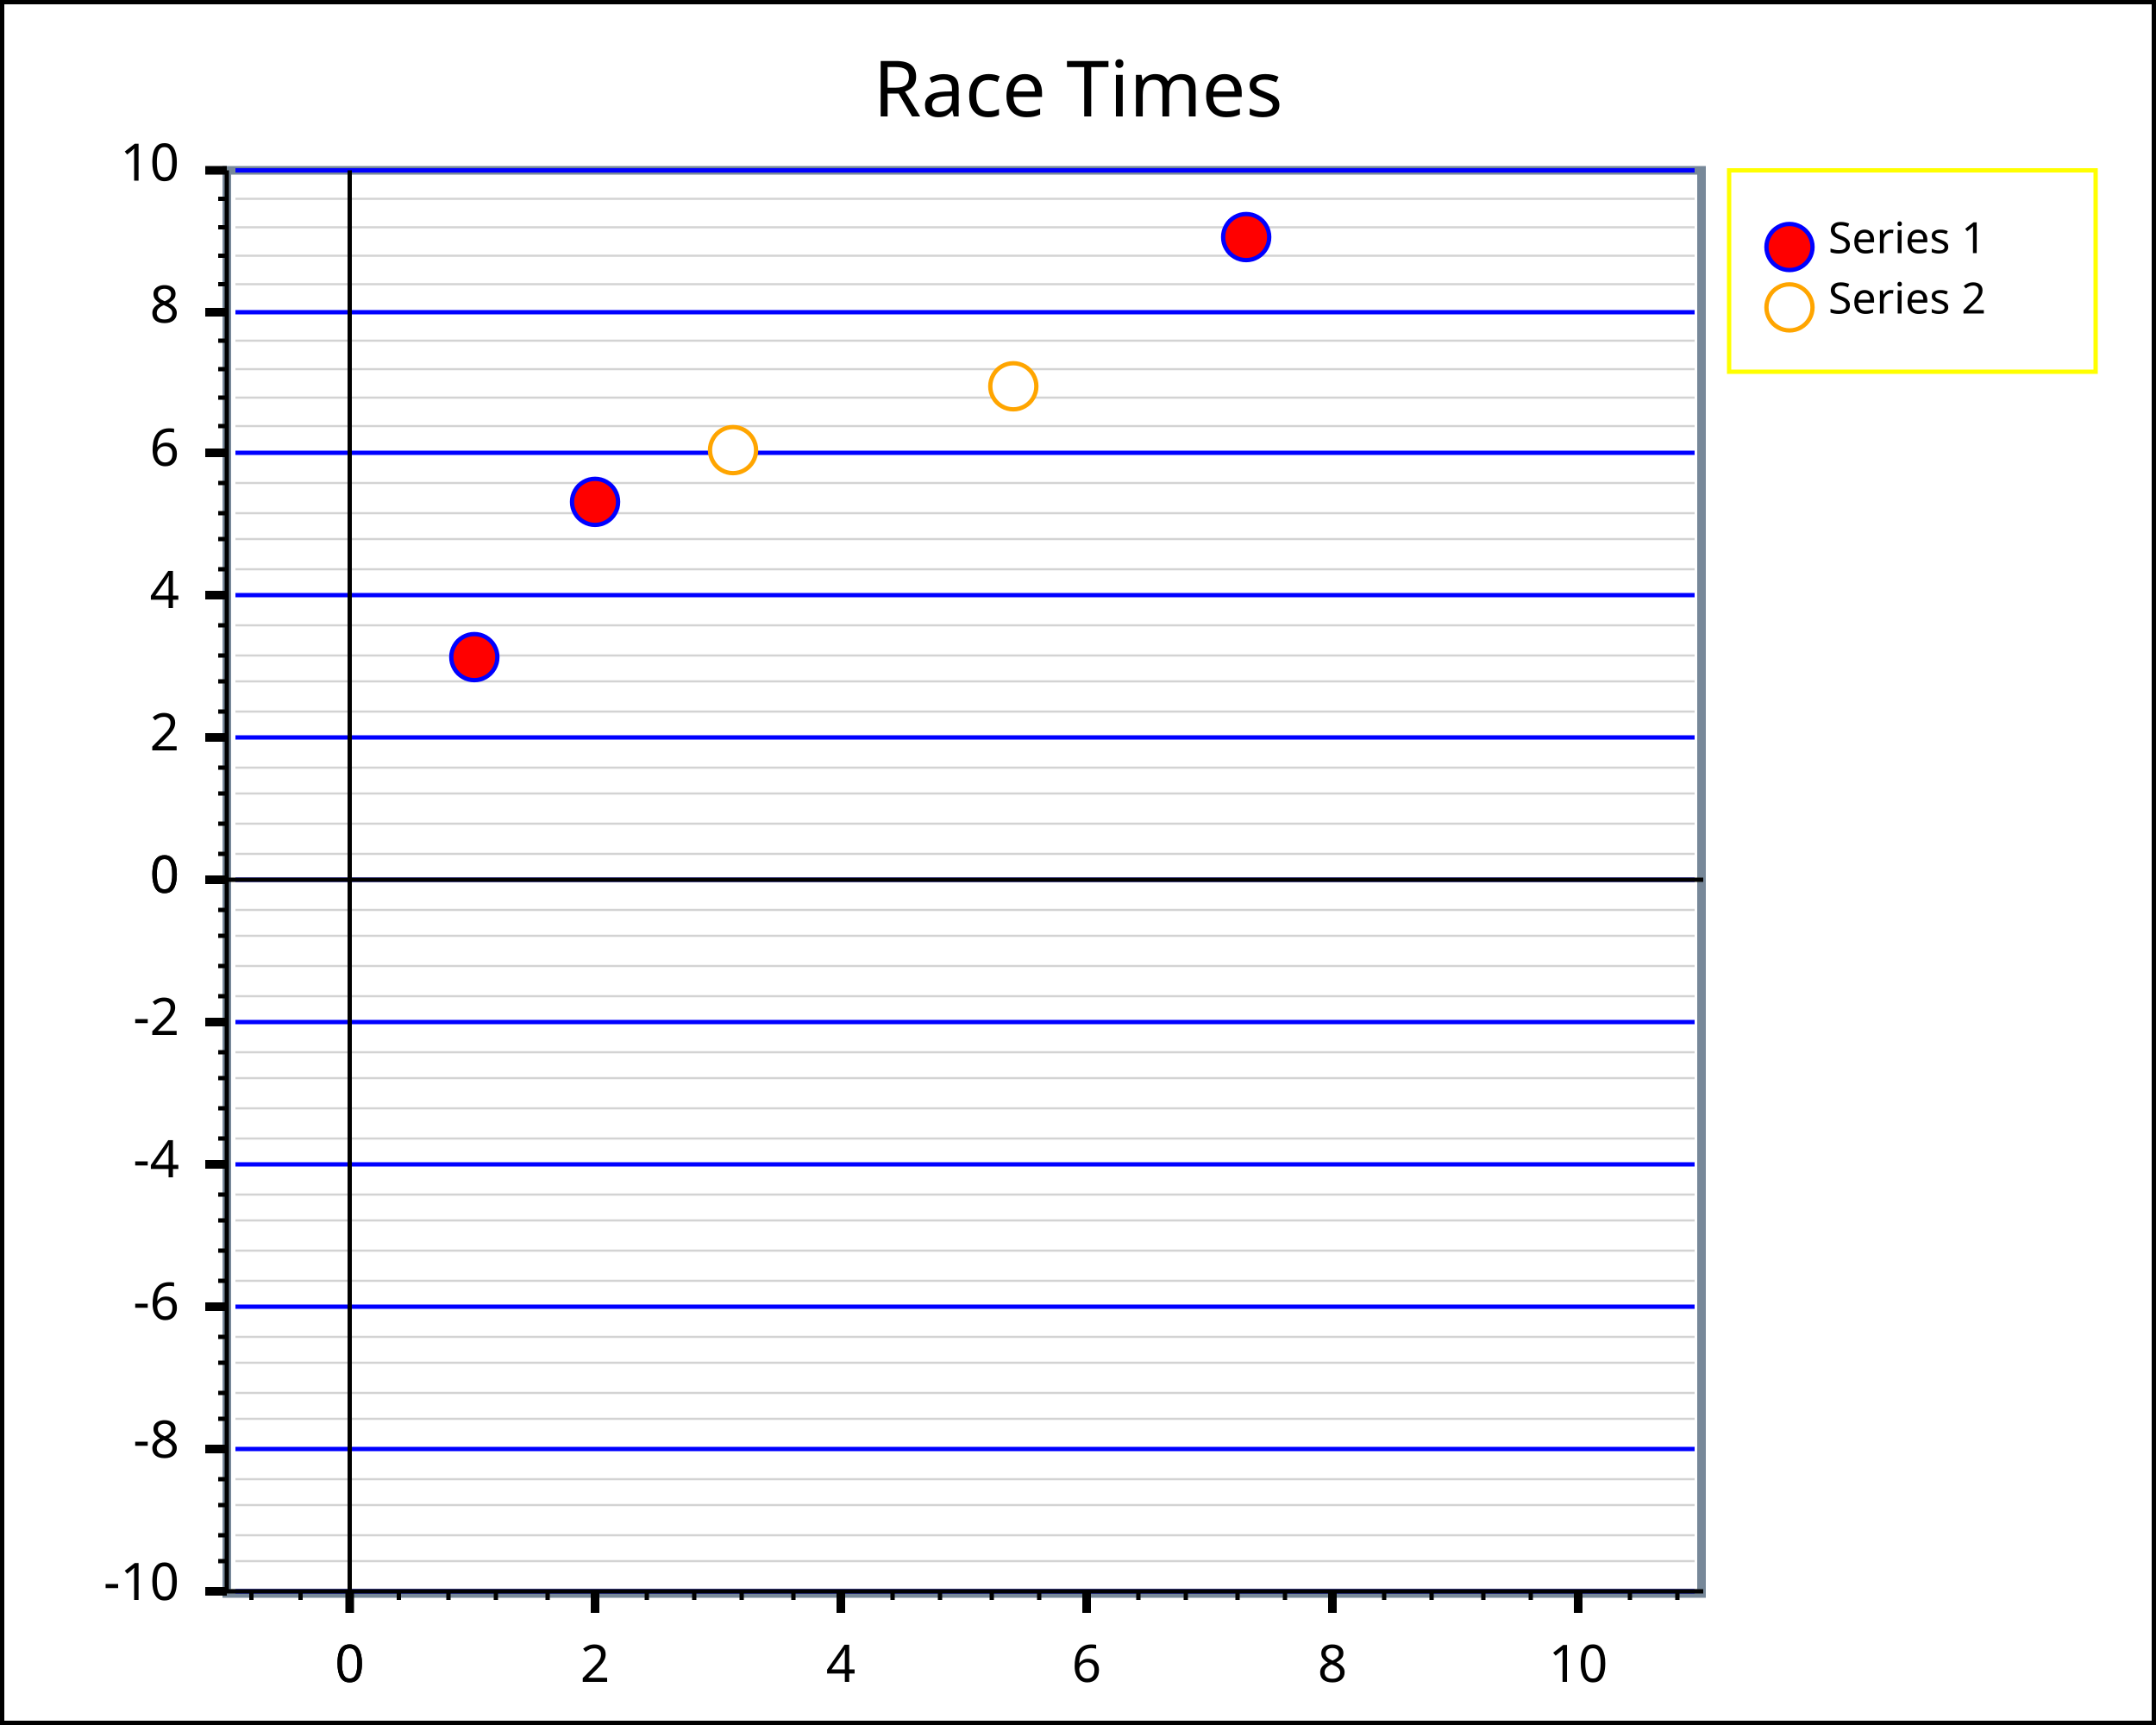
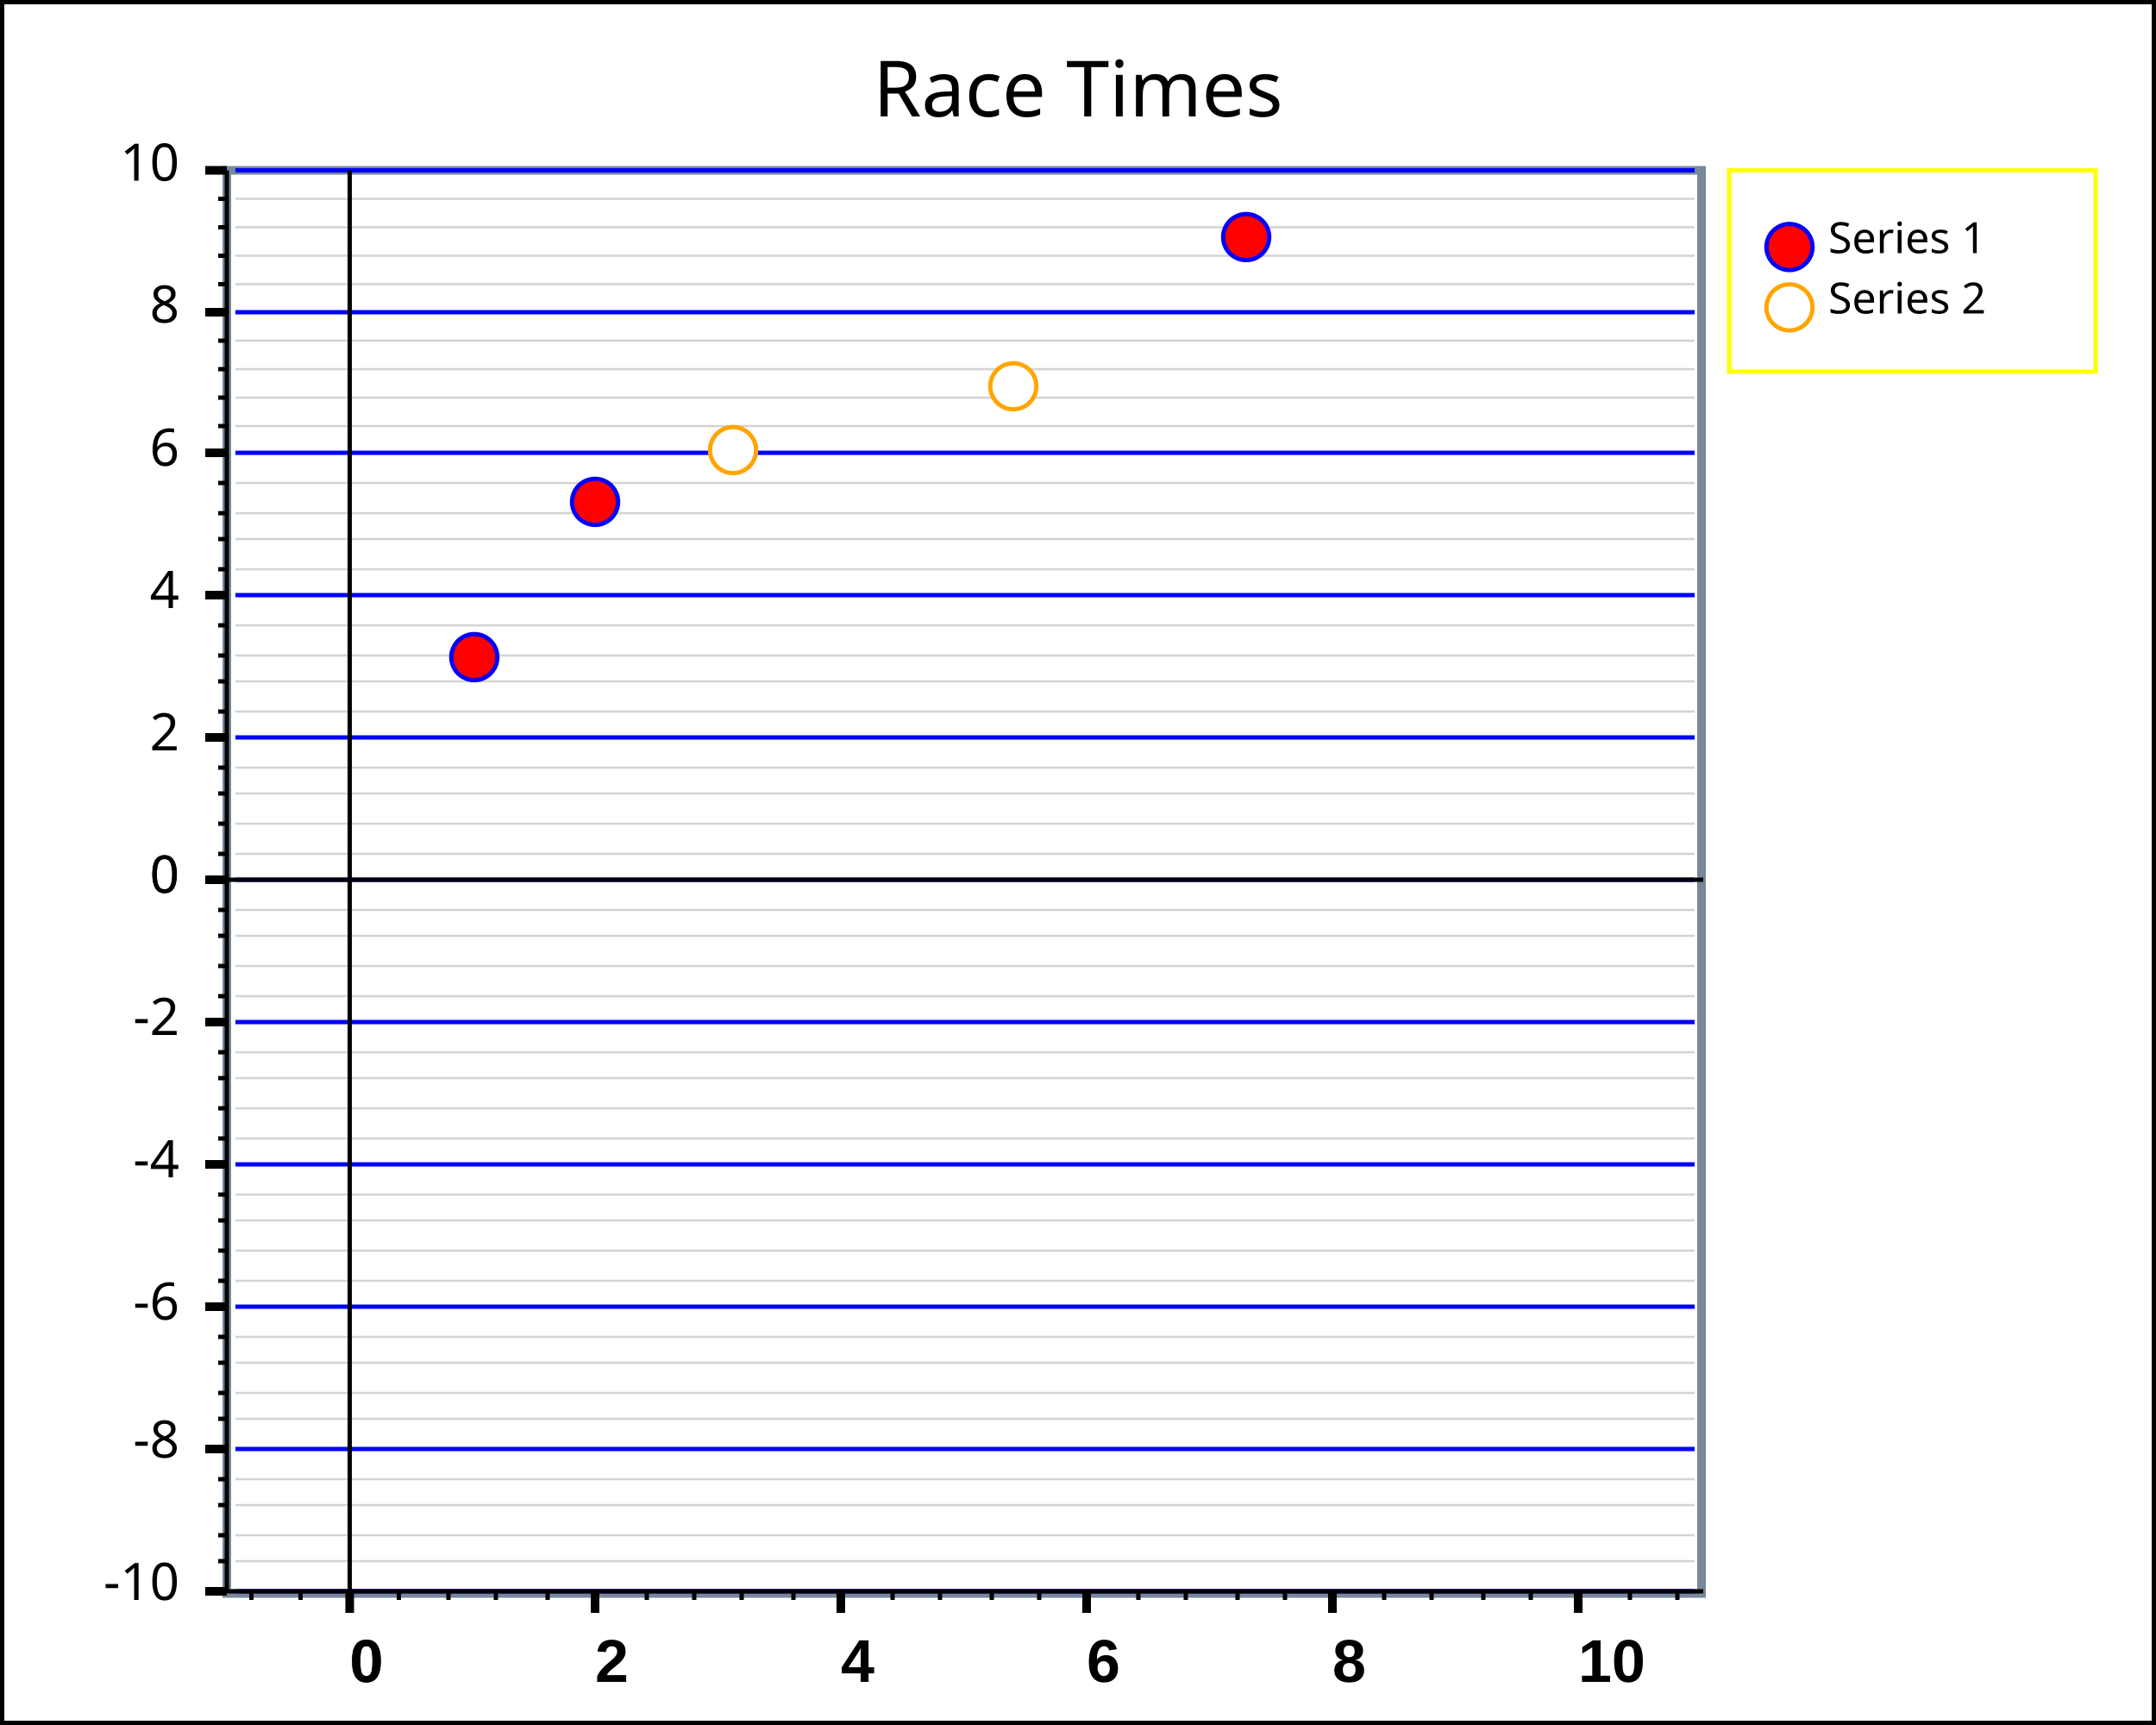
<svg xmlns="http://www.w3.org/2000/svg" width="500" height="400" version="1.1">
  <clipPath id="plot_window">
    <rect x="53.6" y="40.5" width="340" height="328" />
  </clipPath>
  <g id="imageBackground" stroke="rgb(0,0,0)" fill="rgb(255,255,255)" stroke-width="2" font-size="12" font-family="Lucida Sans Unicode">
    <rect x="0" y="0" width="500" height="400" />
  </g>
  <g id="plotBackground" stroke="rgb(119,136,153)" fill="rgb(255,255,255)" stroke-width="2" font-size="12" font-family="Lucida Sans Unicode">
    <rect x="52.6" y="39.5" width="342" height="330" />
  </g>
  <g id="yMinorGrid" stroke="rgb(211,211,211)" stroke-width="0.5" font-size="12" font-family="Lucida Sans Unicode">
    <path d="M54.6,198 L393,198  M54.6,191 L393,191  M54.6,184 L393,184  M54.6,178 L393,178  M54.6,165 L393,165  M54.6,158 L393,158  M54.6,152 L393,152  M54.6,145 L393,145  M54.6,132 L393,132  M54.6,125 L393,125  M54.6,119 L393,119  M54.6,112 L393,112  M54.6,98.8 L393,98.8  M54.6,92.2 L393,92.2  M54.6,85.6 L393,85.6  M54.6,79 L393,79  M54.6,65.9 L393,65.9  M54.6,59.3 L393,59.3  M54.6,52.7 L393,52.7  M54.6,46.1 L393,46.1  M54.6,204 L393,204  M54.6,211 L393,211  M54.6,217 L393,217  M54.6,224 L393,224  M54.6,231 L393,231  M54.6,237 L393,237  M54.6,244 L393,244  M54.6,250 L393,250  M54.6,257 L393,257  M54.6,264 L393,264  M54.6,270 L393,270  M54.6,270 L393,270  M54.6,277 L393,277  M54.6,283 L393,283  M54.6,290 L393,290  M54.6,297 L393,297  M54.6,303 L393,303  M54.6,310 L393,310  M54.6,316 L393,316  M54.6,323 L393,323  M54.6,329 L393,329  M54.6,336 L393,336  M54.6,343 L393,343  M54.6,349 L393,349  M54.6,356 L393,356  M54.6,362 L393,362  M54.6,369 L393,369  " fill="none" />
  </g>
  <g id="yMajorGrid" stroke="rgb(0,0,255)" stroke-width="1" font-size="12" font-family="Lucida Sans Unicode">
    <path d="M54.6,204 L393,204  M54.6,171 L393,171  M54.6,138 L393,138  M54.6,105 L393,105  M54.6,72.4 L393,72.4  M54.6,39.5 L393,39.5  M54.6,204 L393,204  M54.6,237 L393,237  M54.6,270 L393,270  M54.6,303 L393,303  M54.6,336 L393,336  M54.6,369 L393,369  " fill="none" />
  </g>
  <g id="xMinorGrid" stroke="rgb(200,220,255)" stroke-width="0.5" font-size="12" font-family="Lucida Sans Unicode">
</g>
  <g id="xMajorGrid" stroke="rgb(200,220,255)" stroke-width="1" font-size="12" font-family="Lucida Sans Unicode">
</g>
  <g id="yAxis" stroke="rgb(0,0,0)" stroke-width="1" font-size="12" font-family="Lucida Sans Unicode">
    <line x1="81.1" y1="39.5" x2="81.1" y2="374" />
    <line x1="52.6" y1="39.5" x2="52.6" y2="369" />
  </g>
  <g id="xAxis" stroke="rgb(0,0,0)" stroke-width="1" font-size="12" font-family="Lucida Sans Unicode">
    <line x1="47.6" y1="204" x2="395" y2="204" />
    <line x1="47.6" y1="369" x2="395" y2="369" />
  </g>
  <g id="yMinorTicks" stroke="rgb(0,0,0)" stroke-width="1" font-size="12" font-family="Lucida Sans Unicode">
    <path d="M50.6,198 L52.6,198  M50.6,191 L52.6,191  M50.6,184 L52.6,184  M50.6,178 L52.6,178  M50.6,165 L52.6,165  M50.6,158 L52.6,158  M50.6,152 L52.6,152  M50.6,145 L52.6,145  M50.6,132 L52.6,132  M50.6,125 L52.6,125  M50.6,119 L52.6,119  M50.6,112 L52.6,112  M50.6,98.8 L52.6,98.8  M50.6,92.2 L52.6,92.2  M50.6,85.6 L52.6,85.6  M50.6,79 L52.6,79  M50.6,65.9 L52.6,65.9  M50.6,59.3 L52.6,59.3  M50.6,52.7 L52.6,52.7  M50.6,46.1 L52.6,46.1  M50.6,204 L52.6,204  M50.6,211 L52.6,211  M50.6,217 L52.6,217  M50.6,224 L52.6,224  M50.6,231 L52.6,231  M50.6,237 L52.6,237  M50.6,244 L52.6,244  M50.6,250 L52.6,250  M50.6,257 L52.6,257  M50.6,264 L52.6,264  M50.6,270 L52.6,270  M50.6,270 L52.6,270  M50.6,277 L52.6,277  M50.6,283 L52.6,283  M50.6,290 L52.6,290  M50.6,297 L52.6,297  M50.6,303 L52.6,303  M50.6,310 L52.6,310  M50.6,316 L52.6,316  M50.6,323 L52.6,323  M50.6,329 L52.6,329  M50.6,336 L52.6,336  M50.6,343 L52.6,343  M50.6,349 L52.6,349  M50.6,356 L52.6,356  M50.6,362 L52.6,362  M50.6,369 L52.6,369  " fill="none" />
  </g>
  <g id="xMinorTicks" stroke="rgb(0,0,0)" stroke-width="1" font-size="12" font-family="Lucida Sans Unicode">
    <path d="M92.5,369 L92.5,371  M104,369 L104,371  M115,369 L115,371  M127,369 L127,371  M150,369 L150,371  M161,369 L161,371  M172,369 L172,371  M184,369 L184,371  M207,369 L207,371  M218,369 L218,371  M230,369 L230,371  M241,369 L241,371  M264,369 L264,371  M275,369 L275,371  M287,369 L287,371  M298,369 L298,371  M321,369 L321,371  M332,369 L332,371  M344,369 L344,371  M355,369 L355,371  M378,369 L378,371  M389,369 L389,371  M69.7,369 L69.7,371  M58.3,369 L58.3,371  " fill="none" />
  </g>
  <g id="yMajorTicks" stroke="rgb(0,0,0)" stroke-width="2" font-size="12" font-family="Lucida Sans Unicode">
    <path d="M47.6,204 L52.6,204  M47.6,171 L52.6,171  M47.6,138 L52.6,138  M47.6,105 L52.6,105  M47.6,72.4 L52.6,72.4  M47.6,39.5 L52.6,39.5  M47.6,204 L52.6,204  M47.6,237 L52.6,237  M47.6,270 L52.6,270  M47.6,303 L52.6,303  M47.6,336 L52.6,336  M47.6,369 L52.6,369  " fill="none" />
  </g>
  <g id="xMajorTicks" stroke="rgb(0,0,0)" stroke-width="2" font-size="12" font-family="Lucida Sans Unicode">
    <path d="M81.1,369 L81.1,374  M138,369 L138,374  M195,369 L195,374  M252,369 L252,374  M309,369 L309,374  M366,369 L366,374  M81.1,369 L81.1,374  " fill="none" />
  </g>
-   <g id="xTicksValues" font-size="12" font-family="Lucida Sans Unicode">
-     <text x="81.1" y="390" text-anchor="middle" font-size="12" font-family="Lucida Sans Unicode">0 </text>
-     <text x="138" y="390" text-anchor="middle" font-size="12" font-family="Lucida Sans Unicode">2 </text>
-     <text x="195" y="390" text-anchor="middle" font-size="12" font-family="Lucida Sans Unicode">4 </text>
-     <text x="252" y="390" text-anchor="middle" font-size="12" font-family="Lucida Sans Unicode">6 </text>
-     <text x="309" y="390" text-anchor="middle" font-size="12" font-family="Lucida Sans Unicode">8 </text>
-     <text x="366" y="390" text-anchor="middle" font-size="12" font-family="Lucida Sans Unicode">10 </text>
-     <text x="81.1" y="390" text-anchor="middle" font-size="12" font-family="Lucida Sans Unicode">0 </text>
+   <g id="xTicksValues" font-size="14" font-family="arial" font-weight="bold">
+     <text x="81.1" y="390">0 </text>
+     <text x="138" y="390">2 </text>
+     <text x="195" y="390">4 </text>
+     <text x="252" y="390">6 </text>
+     <text x="309" y="390">8 </text>
+     <text x="366" y="390">10 </text>
+     <text x="81.1" y="390">0 </text>
  </g>
  <g id="yTicksValues" font-size="12" font-family="Lucida Sans Unicode">
    <text x="41.6" y="207" text-anchor="end" font-size="12" font-family="Lucida Sans Unicode">0 </text>
    <text x="41.6" y="174" text-anchor="end" font-size="12" font-family="Lucida Sans Unicode">2 </text>
    <text x="41.6" y="141" text-anchor="end" font-size="12" font-family="Lucida Sans Unicode">4 </text>
    <text x="41.6" y="108" text-anchor="end" font-size="12" font-family="Lucida Sans Unicode">6 </text>
    <text x="41.6" y="74.8" text-anchor="end" font-size="12" font-family="Lucida Sans Unicode">8 </text>
    <text x="41.6" y="41.9" text-anchor="end" font-size="12" font-family="Lucida Sans Unicode">10 </text>
    <text x="41.6" y="207" text-anchor="end" font-size="12" font-family="Lucida Sans Unicode">0 </text>
    <text x="41.6" y="240" text-anchor="end" font-size="12" font-family="Lucida Sans Unicode">-2 </text>
    <text x="41.6" y="273" text-anchor="end" font-size="12" font-family="Lucida Sans Unicode">-4 </text>
    <text x="41.6" y="306" text-anchor="end" font-size="12" font-family="Lucida Sans Unicode">-6 </text>
    <text x="41.6" y="338" text-anchor="end" font-size="12" font-family="Lucida Sans Unicode">-8 </text>
    <text x="41.6" y="371" text-anchor="end" font-size="12" font-family="Lucida Sans Unicode">-10 </text>
  </g>
  <g id="yLabel" font-size="12" font-family="Lucida Sans Unicode">
    <text x="14.9" y="204" text-anchor="middle" transform="rotate(-90 14.9 204)" font-size="14" font-family="Lucida Sans Unicode"> </text>
  </g>
  <g id="xLabel" font-size="12" font-family="Lucida Sans Unicode">
    <text x="224" y="402" text-anchor="middle" font-size="12" font-family="Lucida Sans Unicode"> </text>
  </g>
  <g id="plotPoints" clip-path="url(#plot_window)" font-size="12" font-family="Lucida Sans Unicode">
    <g stroke="rgb(0,0,255)" fill="rgb(255,0,0)" font-size="12" font-family="Lucida Sans Unicode">
      <text x="110" y="156" text-anchor="middle" font-size="14" font-family="Lucida Sans Unicode">● </text>
      <text x="138" y="120" text-anchor="middle" font-size="14" font-family="Lucida Sans Unicode">● </text>
      <text x="289" y="58.6" text-anchor="middle" font-size="14" font-family="Lucida Sans Unicode">● </text>
    </g>
    <g stroke="rgb(255,165,0)" fill="rgb(255,255,255)" font-size="12" font-family="Lucida Sans Unicode">
      <text x="170" y="108" text-anchor="middle" font-size="14" font-family="Lucida Sans Unicode">● </text>
      <text x="235" y="93.2" text-anchor="middle" font-size="14" font-family="Lucida Sans Unicode">● </text>
    </g>
  </g>
  <g id="legendBackground" stroke="rgb(255,255,0)" fill="rgb(255,255,255)" stroke-width="1" font-size="12" font-family="Lucida Sans Unicode">
    <rect x="401" y="39.5" width="85" height="46.7" />
  </g>
  <g id="legendPoints" font-size="12" font-family="Lucida Sans Unicode">
    <g stroke="rgb(0,0,255)" fill="rgb(255,0,0)" font-size="12" font-family="Lucida Sans Unicode">
      <text x="415" y="60.9" text-anchor="middle" font-size="14" font-family="Lucida Sans Unicode">● </text>
    </g>
    <g stroke="rgb(255,165,0)" fill="rgb(255,255,255)" font-size="12" font-family="Lucida Sans Unicode">
      <text x="415" y="74.9" text-anchor="middle" font-size="14" font-family="Lucida Sans Unicode">● </text>
    </g>
  </g>
  <g id="legendText" font-size="12" font-family="Lucida Sans Unicode">
    <text x="424" y="58.7" font-size="10" font-family="Lucida Sans Unicode" font-weight="normal" textLength="49.2">Series 1 </text>
    <text x="424" y="72.7" font-size="10" font-family="Lucida Sans Unicode" font-weight="normal" textLength="49.2">Series 2 </text>
  </g>
  <g id="title" font-size="12" font-family="Lucida Sans Unicode">
    <text x="250" y="27" text-anchor="middle" font-size="18" font-family="Lucida Sans Unicode" font-weight="normal">Race Times </text>
  </g>
  <g id="plotXValues" font-size="12" font-family="Lucida Sans Unicode">
</g>
  <g id="plotYValues" font-size="12" font-family="Lucida Sans Unicode">
</g>
</svg>
